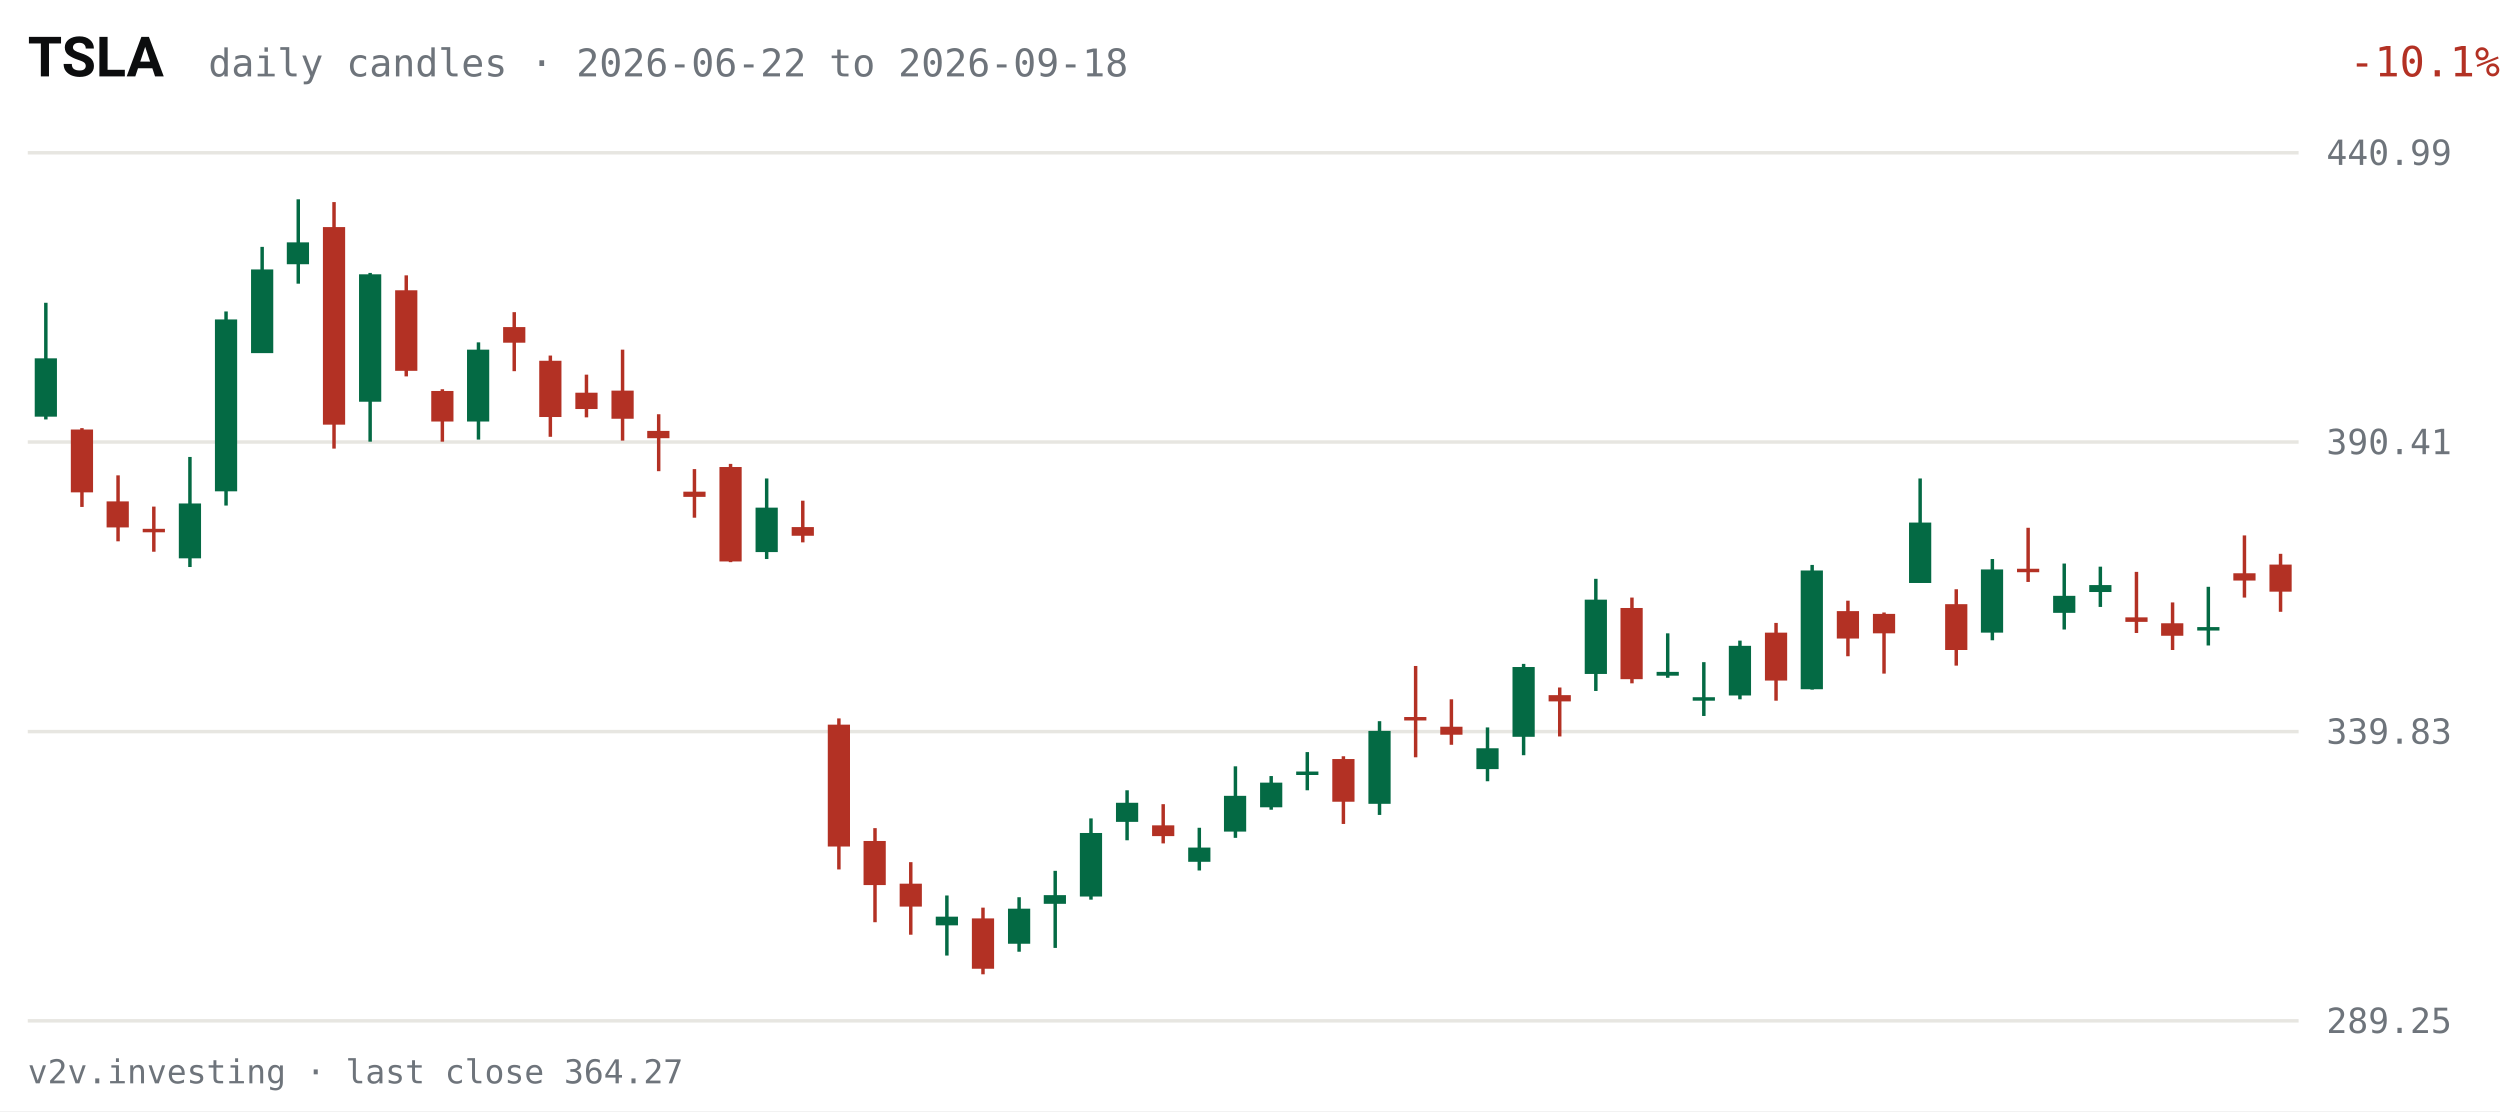
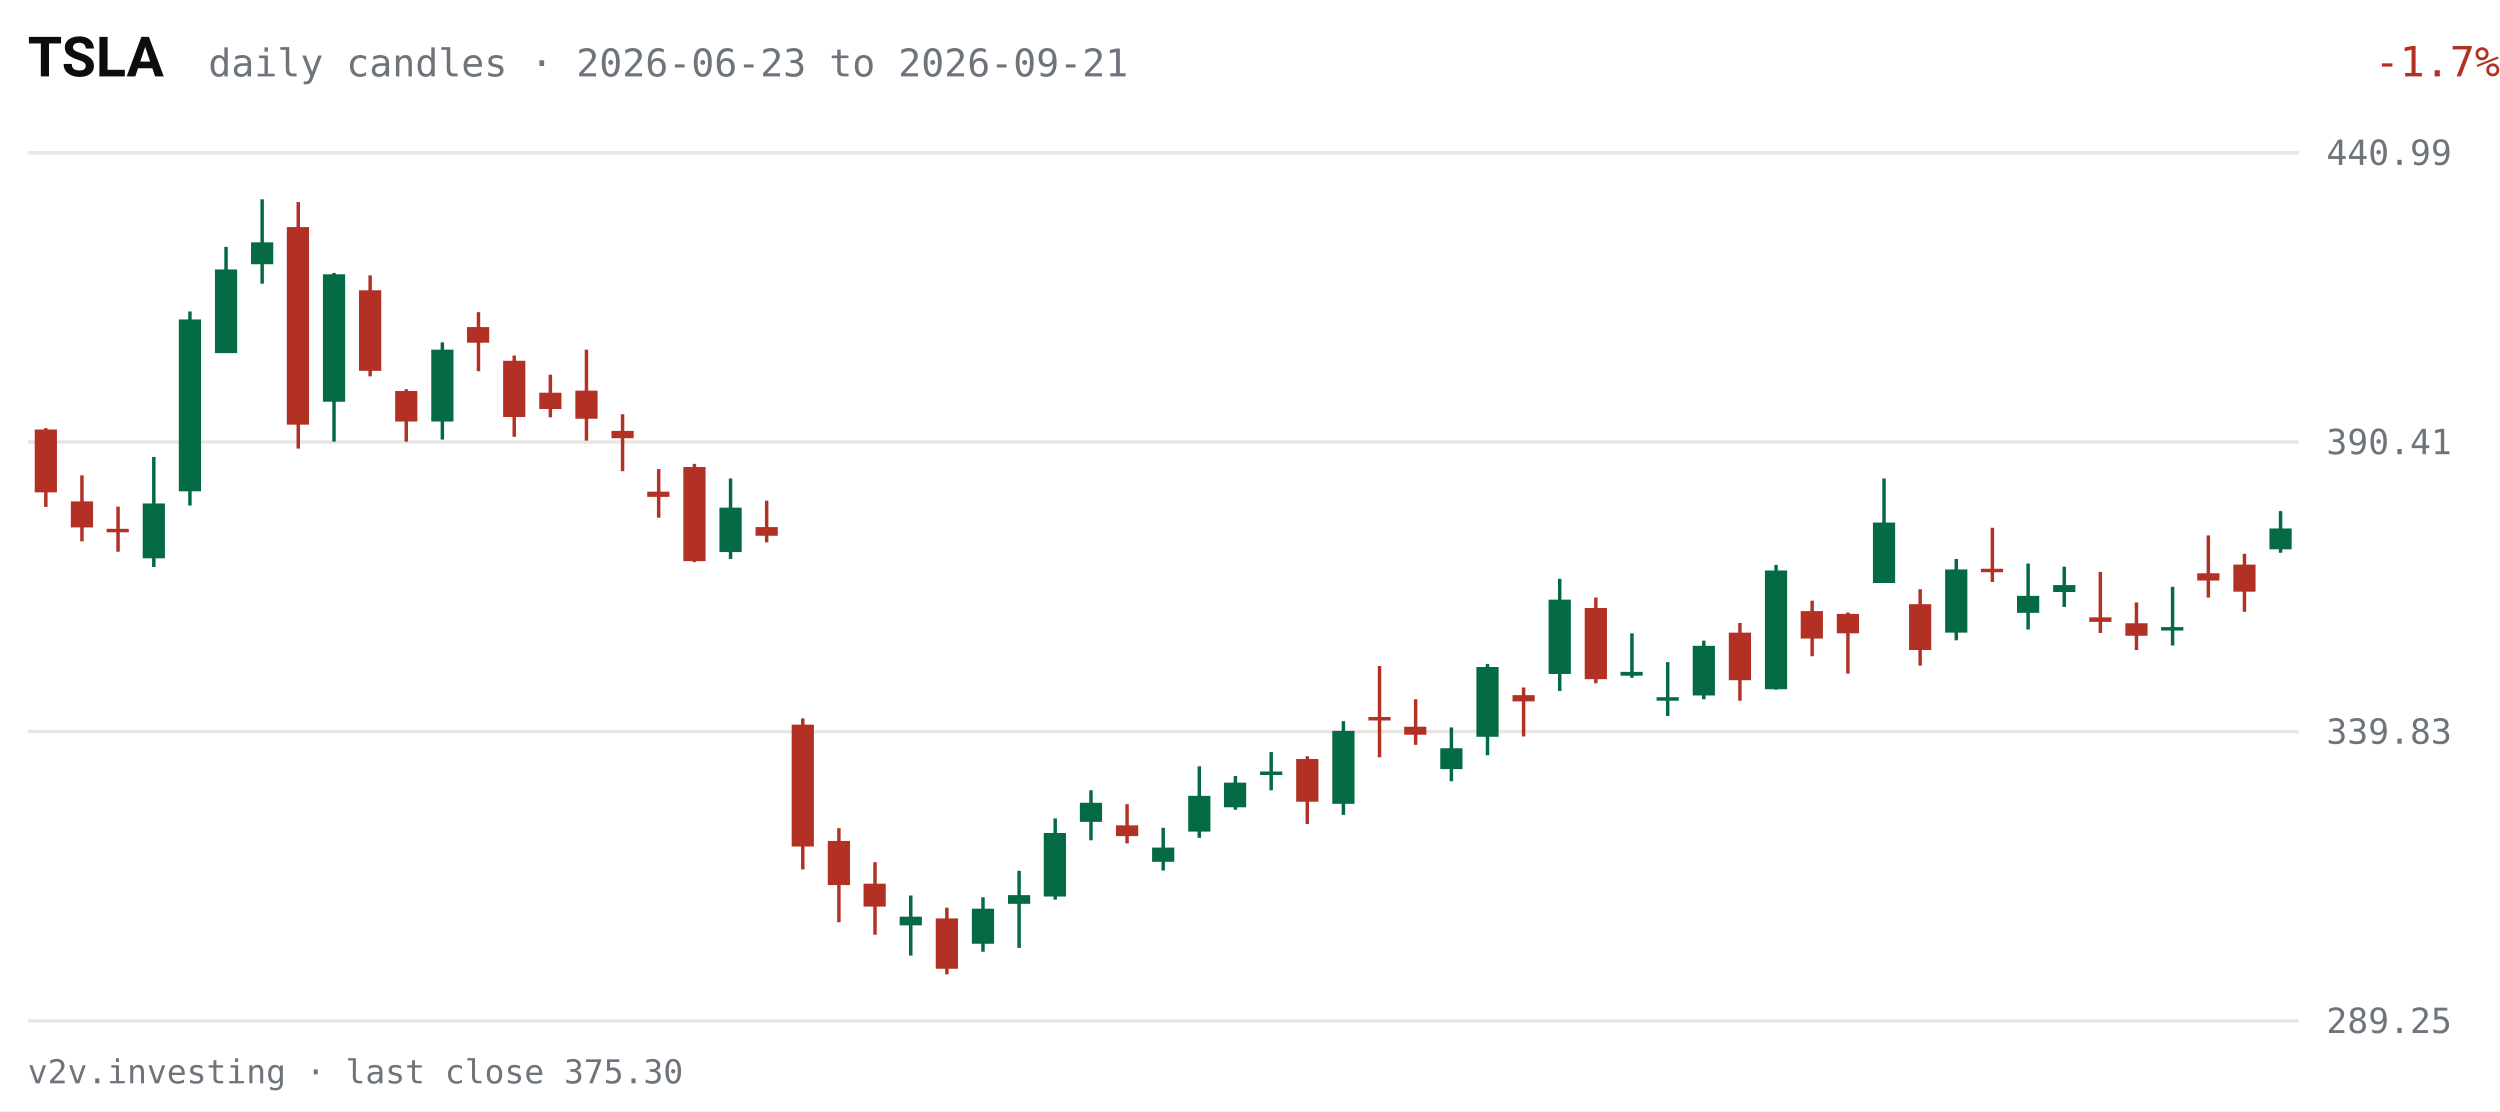
<svg xmlns="http://www.w3.org/2000/svg" viewBox="0 0 720 320" width="720" height="320" role="img" aria-label="TSLA daily candles, last 63 sessions">
  <rect width="720" height="320" fill="#FFFFFF" />
  <text x="8" y="22" fill="#0C0D0E" font-size="16" font-weight="600" font-family="system-ui,-apple-system,Segoe UI,Roboto,sans-serif">TSLA</text>
-   <text x="60" y="22" fill="#6E747B" font-size="11" font-family="ui-monospace,SFMono-Regular,Menlo,Consolas,monospace">daily candles · 2026-06-22 to 2026-09-18</text>
-   <text x="670" y="22" fill="#B33124" font-size="12" text-anchor="end" font-family="ui-monospace,SFMono-Regular,Menlo,Consolas,monospace" transform="translate(50,0)">-10.1%</text>
+   <text x="60" y="22" fill="#6E747B" font-size="11" font-family="ui-monospace,SFMono-Regular,Menlo,Consolas,monospace">daily candles · 2026-06-23 to 2026-09-21</text>
+   <text x="670" y="22" fill="#B33124" font-size="12" text-anchor="end" font-family="ui-monospace,SFMono-Regular,Menlo,Consolas,monospace" transform="translate(50,0)">-1.7%</text>
  <g font-family="ui-monospace,SFMono-Regular,Menlo,Consolas,monospace">
    <line x1="8" y1="294.0" x2="662" y2="294.0" stroke="#E7E6E1" stroke-width="1" />
    <text x="670" y="297.5" fill="#6E747B" font-size="10">289.25</text>
    <line x1="8" y1="210.7" x2="662" y2="210.7" stroke="#E7E6E1" stroke-width="1" />
    <text x="670" y="214.2" fill="#6E747B" font-size="10">339.83</text>
    <line x1="8" y1="127.3" x2="662" y2="127.3" stroke="#E7E6E1" stroke-width="1" />
    <text x="670" y="130.8" fill="#6E747B" font-size="10">390.41</text>
    <line x1="8" y1="44.0" x2="662" y2="44.0" stroke="#E7E6E1" stroke-width="1" />
    <text x="670" y="47.5" fill="#6E747B" font-size="10">440.99</text>
-     <line x1="13.2" y1="87.2" x2="13.2" y2="120.8" stroke="#046A44" stroke-width="1" />
-     <rect x="10.0" y="103.2" width="6.4" height="16.8" fill="#046A44" />
-     <line x1="23.6" y1="123.3" x2="23.6" y2="146.0" stroke="#B33124" stroke-width="1" />
-     <rect x="20.4" y="123.7" width="6.4" height="18.1" fill="#B33124" />
-     <line x1="34.0" y1="136.9" x2="34.0" y2="155.9" stroke="#B33124" stroke-width="1" />
-     <rect x="30.7" y="144.4" width="6.4" height="7.5" fill="#B33124" />
-     <line x1="44.3" y1="145.9" x2="44.3" y2="158.9" stroke="#B33124" stroke-width="1" />
-     <rect x="41.1" y="152.3" width="6.4" height="1.0" fill="#B33124" />
-     <line x1="54.7" y1="131.6" x2="54.7" y2="163.3" stroke="#046A44" stroke-width="1" />
-     <rect x="51.5" y="145.0" width="6.4" height="15.8" fill="#046A44" />
-     <line x1="65.1" y1="89.7" x2="65.1" y2="145.6" stroke="#046A44" stroke-width="1" />
-     <rect x="61.9" y="92.0" width="6.4" height="49.5" fill="#046A44" />
-     <line x1="75.5" y1="71.1" x2="75.5" y2="101.6" stroke="#046A44" stroke-width="1" />
-     <rect x="72.3" y="77.6" width="6.4" height="24.1" fill="#046A44" />
-     <line x1="85.9" y1="57.4" x2="85.9" y2="81.7" stroke="#046A44" stroke-width="1" />
-     <rect x="82.6" y="69.8" width="6.4" height="6.3" fill="#046A44" />
-     <line x1="96.2" y1="58.2" x2="96.2" y2="129.2" stroke="#B33124" stroke-width="1" />
-     <rect x="93.0" y="65.4" width="6.4" height="56.9" fill="#B33124" />
-     <line x1="106.6" y1="78.6" x2="106.6" y2="127.2" stroke="#046A44" stroke-width="1" />
-     <rect x="103.4" y="79.0" width="6.4" height="36.7" fill="#046A44" />
-     <line x1="117.0" y1="79.3" x2="117.0" y2="108.4" stroke="#B33124" stroke-width="1" />
-     <rect x="113.8" y="83.6" width="6.4" height="23.2" fill="#B33124" />
-     <line x1="127.4" y1="112.1" x2="127.4" y2="127.2" stroke="#B33124" stroke-width="1" />
-     <rect x="124.2" y="112.6" width="6.4" height="8.8" fill="#B33124" />
-     <line x1="137.8" y1="98.6" x2="137.8" y2="126.6" stroke="#046A44" stroke-width="1" />
-     <rect x="134.5" y="100.7" width="6.4" height="20.7" fill="#046A44" />
-     <line x1="148.1" y1="89.9" x2="148.1" y2="106.9" stroke="#B33124" stroke-width="1" />
-     <rect x="144.9" y="94.2" width="6.4" height="4.5" fill="#B33124" />
-     <line x1="158.5" y1="102.4" x2="158.5" y2="125.8" stroke="#B33124" stroke-width="1" />
-     <rect x="155.3" y="103.9" width="6.4" height="16.2" fill="#B33124" />
-     <line x1="168.9" y1="107.9" x2="168.9" y2="120.2" stroke="#B33124" stroke-width="1" />
-     <rect x="165.7" y="113.1" width="6.4" height="4.7" fill="#B33124" />
-     <line x1="179.3" y1="100.7" x2="179.3" y2="126.9" stroke="#B33124" stroke-width="1" />
-     <rect x="176.1" y="112.5" width="6.4" height="8.1" fill="#B33124" />
-     <line x1="189.7" y1="119.3" x2="189.7" y2="135.7" stroke="#B33124" stroke-width="1" />
-     <rect x="186.4" y="124.1" width="6.4" height="2.1" fill="#B33124" />
-     <line x1="200.0" y1="135.1" x2="200.0" y2="149.1" stroke="#B33124" stroke-width="1" />
-     <rect x="196.8" y="141.6" width="6.4" height="1.5" fill="#B33124" />
-     <line x1="210.4" y1="133.6" x2="210.4" y2="161.9" stroke="#B33124" stroke-width="1" />
-     <rect x="207.2" y="134.5" width="6.4" height="27.2" fill="#B33124" />
-     <line x1="220.8" y1="137.8" x2="220.8" y2="161.0" stroke="#046A44" stroke-width="1" />
-     <rect x="217.6" y="146.2" width="6.4" height="12.8" fill="#046A44" />
-     <line x1="231.2" y1="144.2" x2="231.2" y2="156.2" stroke="#B33124" stroke-width="1" />
-     <rect x="228.0" y="151.8" width="6.4" height="2.5" fill="#B33124" />
-     <line x1="241.6" y1="206.9" x2="241.6" y2="250.4" stroke="#B33124" stroke-width="1" />
-     <rect x="238.4" y="208.7" width="6.4" height="35.1" fill="#B33124" />
-     <line x1="252.0" y1="238.5" x2="252.0" y2="265.6" stroke="#B33124" stroke-width="1" />
-     <rect x="248.7" y="242.2" width="6.4" height="12.7" fill="#B33124" />
-     <line x1="262.3" y1="248.3" x2="262.3" y2="269.2" stroke="#B33124" stroke-width="1" />
-     <rect x="259.1" y="254.5" width="6.4" height="6.6" fill="#B33124" />
-     <line x1="272.7" y1="257.9" x2="272.7" y2="275.2" stroke="#046A44" stroke-width="1" />
-     <rect x="269.5" y="264.0" width="6.4" height="2.5" fill="#046A44" />
-     <line x1="283.1" y1="261.4" x2="283.1" y2="280.6" stroke="#B33124" stroke-width="1" />
-     <rect x="279.9" y="264.5" width="6.4" height="14.5" fill="#B33124" />
-     <line x1="293.5" y1="258.4" x2="293.5" y2="274.1" stroke="#046A44" stroke-width="1" />
-     <rect x="290.3" y="261.7" width="6.4" height="10.1" fill="#046A44" />
-     <line x1="303.9" y1="250.8" x2="303.9" y2="273.0" stroke="#046A44" stroke-width="1" />
-     <rect x="300.6" y="257.8" width="6.4" height="2.5" fill="#046A44" />
-     <line x1="314.2" y1="235.7" x2="314.2" y2="259.1" stroke="#046A44" stroke-width="1" />
-     <rect x="311.0" y="239.9" width="6.4" height="18.3" fill="#046A44" />
-     <line x1="324.6" y1="227.6" x2="324.6" y2="242.0" stroke="#046A44" stroke-width="1" />
-     <rect x="321.4" y="231.2" width="6.4" height="5.5" fill="#046A44" />
-     <line x1="335.0" y1="231.6" x2="335.0" y2="242.9" stroke="#B33124" stroke-width="1" />
-     <rect x="331.8" y="237.7" width="6.4" height="3.1" fill="#B33124" />
-     <line x1="345.4" y1="238.4" x2="345.4" y2="250.7" stroke="#046A44" stroke-width="1" />
-     <rect x="342.2" y="244.1" width="6.4" height="4.1" fill="#046A44" />
-     <line x1="355.8" y1="220.7" x2="355.8" y2="241.3" stroke="#046A44" stroke-width="1" />
-     <rect x="352.5" y="229.2" width="6.4" height="10.3" fill="#046A44" />
-     <line x1="366.1" y1="223.5" x2="366.1" y2="233.2" stroke="#046A44" stroke-width="1" />
-     <rect x="362.9" y="225.4" width="6.4" height="7.1" fill="#046A44" />
-     <line x1="376.5" y1="216.6" x2="376.5" y2="227.6" stroke="#046A44" stroke-width="1" />
-     <rect x="373.3" y="222.2" width="6.4" height="1.0" fill="#046A44" />
-     <line x1="386.9" y1="217.8" x2="386.9" y2="237.3" stroke="#B33124" stroke-width="1" />
-     <rect x="383.7" y="218.6" width="6.4" height="12.3" fill="#B33124" />
-     <line x1="397.3" y1="207.7" x2="397.3" y2="234.7" stroke="#046A44" stroke-width="1" />
-     <rect x="394.1" y="210.5" width="6.4" height="21.0" fill="#046A44" />
-     <line x1="407.7" y1="191.8" x2="407.7" y2="218.1" stroke="#B33124" stroke-width="1" />
-     <rect x="404.4" y="206.5" width="6.4" height="1.0" fill="#B33124" />
-     <line x1="418.0" y1="201.4" x2="418.0" y2="214.5" stroke="#B33124" stroke-width="1" />
-     <rect x="414.8" y="209.3" width="6.4" height="2.3" fill="#B33124" />
-     <line x1="428.4" y1="209.5" x2="428.4" y2="225.0" stroke="#046A44" stroke-width="1" />
-     <rect x="425.2" y="215.5" width="6.4" height="6.0" fill="#046A44" />
-     <line x1="438.8" y1="191.2" x2="438.8" y2="217.5" stroke="#046A44" stroke-width="1" />
-     <rect x="435.6" y="192.1" width="6.4" height="20.1" fill="#046A44" />
-     <line x1="449.2" y1="198.0" x2="449.2" y2="212.1" stroke="#B33124" stroke-width="1" />
-     <rect x="446.0" y="200.2" width="6.4" height="1.8" fill="#B33124" />
-     <line x1="459.6" y1="166.7" x2="459.6" y2="199.0" stroke="#046A44" stroke-width="1" />
-     <rect x="456.4" y="172.7" width="6.4" height="21.4" fill="#046A44" />
-     <line x1="470.0" y1="172.1" x2="470.0" y2="196.8" stroke="#B33124" stroke-width="1" />
-     <rect x="466.7" y="175.1" width="6.4" height="20.5" fill="#B33124" />
-     <line x1="480.3" y1="182.4" x2="480.3" y2="195.2" stroke="#046A44" stroke-width="1" />
-     <rect x="477.1" y="193.5" width="6.4" height="1.1" fill="#046A44" />
-     <line x1="490.7" y1="190.7" x2="490.7" y2="206.2" stroke="#046A44" stroke-width="1" />
-     <rect x="487.5" y="200.8" width="6.4" height="1.0" fill="#046A44" />
-     <line x1="501.1" y1="184.5" x2="501.1" y2="201.4" stroke="#046A44" stroke-width="1" />
-     <rect x="497.9" y="186.0" width="6.4" height="14.3" fill="#046A44" />
-     <line x1="511.5" y1="179.4" x2="511.5" y2="201.8" stroke="#B33124" stroke-width="1" />
-     <rect x="508.3" y="182.2" width="6.4" height="13.8" fill="#B33124" />
-     <line x1="521.9" y1="162.7" x2="521.9" y2="198.6" stroke="#046A44" stroke-width="1" />
-     <rect x="518.6" y="164.3" width="6.4" height="34.2" fill="#046A44" />
-     <line x1="532.2" y1="173.0" x2="532.2" y2="189.0" stroke="#B33124" stroke-width="1" />
-     <rect x="529.0" y="176.0" width="6.4" height="7.9" fill="#B33124" />
-     <line x1="542.6" y1="176.4" x2="542.6" y2="194.0" stroke="#B33124" stroke-width="1" />
-     <rect x="539.4" y="176.8" width="6.4" height="5.6" fill="#B33124" />
-     <line x1="553.0" y1="137.8" x2="553.0" y2="167.8" stroke="#046A44" stroke-width="1" />
-     <rect x="549.8" y="150.5" width="6.4" height="17.4" fill="#046A44" />
-     <line x1="563.4" y1="169.7" x2="563.4" y2="191.7" stroke="#B33124" stroke-width="1" />
-     <rect x="560.2" y="174.0" width="6.4" height="13.2" fill="#B33124" />
-     <line x1="573.8" y1="161.0" x2="573.8" y2="184.4" stroke="#046A44" stroke-width="1" />
-     <rect x="570.5" y="164.0" width="6.4" height="18.2" fill="#046A44" />
-     <line x1="584.1" y1="152.0" x2="584.1" y2="167.6" stroke="#B33124" stroke-width="1" />
-     <rect x="580.9" y="163.8" width="6.4" height="1.0" fill="#B33124" />
-     <line x1="594.5" y1="162.3" x2="594.5" y2="181.3" stroke="#046A44" stroke-width="1" />
-     <rect x="591.3" y="171.6" width="6.4" height="4.9" fill="#046A44" />
-     <line x1="604.9" y1="163.2" x2="604.9" y2="174.8" stroke="#046A44" stroke-width="1" />
-     <rect x="601.7" y="168.5" width="6.4" height="2.0" fill="#046A44" />
-     <line x1="615.3" y1="164.7" x2="615.3" y2="182.3" stroke="#B33124" stroke-width="1" />
-     <rect x="612.1" y="177.8" width="6.4" height="1.3" fill="#B33124" />
-     <line x1="625.7" y1="173.5" x2="625.7" y2="187.2" stroke="#B33124" stroke-width="1" />
-     <rect x="622.4" y="179.5" width="6.4" height="3.6" fill="#B33124" />
-     <line x1="636.0" y1="169.0" x2="636.0" y2="185.9" stroke="#046A44" stroke-width="1" />
-     <rect x="632.8" y="180.6" width="6.4" height="1.0" fill="#046A44" />
-     <line x1="646.4" y1="154.2" x2="646.4" y2="172.1" stroke="#B33124" stroke-width="1" />
-     <rect x="643.2" y="165.1" width="6.4" height="2.1" fill="#B33124" />
-     <line x1="656.8" y1="159.5" x2="656.8" y2="176.2" stroke="#B33124" stroke-width="1" />
-     <rect x="653.6" y="162.6" width="6.4" height="7.8" fill="#B33124" />
+     <line x1="13.2" y1="123.3" x2="13.2" y2="146.0" stroke="#B33124" stroke-width="1" />
+     <rect x="10.0" y="123.7" width="6.4" height="18.1" fill="#B33124" />
+     <line x1="23.6" y1="136.9" x2="23.6" y2="155.9" stroke="#B33124" stroke-width="1" />
+     <rect x="20.4" y="144.4" width="6.4" height="7.5" fill="#B33124" />
+     <line x1="34.0" y1="145.9" x2="34.0" y2="158.9" stroke="#B33124" stroke-width="1" />
+     <rect x="30.7" y="152.3" width="6.4" height="1.0" fill="#B33124" />
+     <line x1="44.3" y1="131.6" x2="44.3" y2="163.3" stroke="#046A44" stroke-width="1" />
+     <rect x="41.1" y="145.0" width="6.4" height="15.8" fill="#046A44" />
+     <line x1="54.7" y1="89.7" x2="54.7" y2="145.6" stroke="#046A44" stroke-width="1" />
+     <rect x="51.5" y="92.0" width="6.4" height="49.5" fill="#046A44" />
+     <line x1="65.1" y1="71.1" x2="65.1" y2="101.6" stroke="#046A44" stroke-width="1" />
+     <rect x="61.9" y="77.6" width="6.4" height="24.1" fill="#046A44" />
+     <line x1="75.5" y1="57.4" x2="75.5" y2="81.7" stroke="#046A44" stroke-width="1" />
+     <rect x="72.3" y="69.8" width="6.4" height="6.3" fill="#046A44" />
+     <line x1="85.9" y1="58.2" x2="85.9" y2="129.2" stroke="#B33124" stroke-width="1" />
+     <rect x="82.6" y="65.4" width="6.4" height="56.9" fill="#B33124" />
+     <line x1="96.2" y1="78.6" x2="96.2" y2="127.2" stroke="#046A44" stroke-width="1" />
+     <rect x="93.0" y="79.0" width="6.4" height="36.7" fill="#046A44" />
+     <line x1="106.6" y1="79.3" x2="106.6" y2="108.4" stroke="#B33124" stroke-width="1" />
+     <rect x="103.4" y="83.6" width="6.4" height="23.2" fill="#B33124" />
+     <line x1="117.0" y1="112.1" x2="117.0" y2="127.2" stroke="#B33124" stroke-width="1" />
+     <rect x="113.8" y="112.6" width="6.4" height="8.8" fill="#B33124" />
+     <line x1="127.4" y1="98.6" x2="127.4" y2="126.6" stroke="#046A44" stroke-width="1" />
+     <rect x="124.2" y="100.7" width="6.4" height="20.7" fill="#046A44" />
+     <line x1="137.8" y1="89.9" x2="137.8" y2="106.9" stroke="#B33124" stroke-width="1" />
+     <rect x="134.5" y="94.2" width="6.4" height="4.5" fill="#B33124" />
+     <line x1="148.1" y1="102.4" x2="148.1" y2="125.8" stroke="#B33124" stroke-width="1" />
+     <rect x="144.9" y="103.9" width="6.4" height="16.2" fill="#B33124" />
+     <line x1="158.5" y1="107.9" x2="158.5" y2="120.2" stroke="#B33124" stroke-width="1" />
+     <rect x="155.3" y="113.1" width="6.4" height="4.7" fill="#B33124" />
+     <line x1="168.9" y1="100.7" x2="168.9" y2="126.9" stroke="#B33124" stroke-width="1" />
+     <rect x="165.7" y="112.5" width="6.4" height="8.1" fill="#B33124" />
+     <line x1="179.3" y1="119.3" x2="179.3" y2="135.7" stroke="#B33124" stroke-width="1" />
+     <rect x="176.1" y="124.1" width="6.4" height="2.1" fill="#B33124" />
+     <line x1="189.7" y1="135.1" x2="189.7" y2="149.1" stroke="#B33124" stroke-width="1" />
+     <rect x="186.4" y="141.6" width="6.4" height="1.5" fill="#B33124" />
+     <line x1="200.0" y1="133.6" x2="200.0" y2="161.9" stroke="#B33124" stroke-width="1" />
+     <rect x="196.8" y="134.5" width="6.4" height="27.1" fill="#B33124" />
+     <line x1="210.4" y1="137.8" x2="210.4" y2="161.0" stroke="#046A44" stroke-width="1" />
+     <rect x="207.2" y="146.2" width="6.4" height="12.8" fill="#046A44" />
+     <line x1="220.8" y1="144.2" x2="220.8" y2="156.2" stroke="#B33124" stroke-width="1" />
+     <rect x="217.6" y="151.8" width="6.4" height="2.5" fill="#B33124" />
+     <line x1="231.2" y1="206.9" x2="231.2" y2="250.4" stroke="#B33124" stroke-width="1" />
+     <rect x="228.0" y="208.7" width="6.4" height="35.1" fill="#B33124" />
+     <line x1="241.6" y1="238.5" x2="241.6" y2="265.6" stroke="#B33124" stroke-width="1" />
+     <rect x="238.4" y="242.2" width="6.4" height="12.7" fill="#B33124" />
+     <line x1="252.0" y1="248.3" x2="252.0" y2="269.2" stroke="#B33124" stroke-width="1" />
+     <rect x="248.7" y="254.5" width="6.4" height="6.6" fill="#B33124" />
+     <line x1="262.3" y1="257.9" x2="262.3" y2="275.2" stroke="#046A44" stroke-width="1" />
+     <rect x="259.1" y="264.0" width="6.4" height="2.5" fill="#046A44" />
+     <line x1="272.7" y1="261.4" x2="272.7" y2="280.6" stroke="#B33124" stroke-width="1" />
+     <rect x="269.5" y="264.5" width="6.4" height="14.5" fill="#B33124" />
+     <line x1="283.1" y1="258.4" x2="283.1" y2="274.1" stroke="#046A44" stroke-width="1" />
+     <rect x="279.9" y="261.7" width="6.4" height="10.1" fill="#046A44" />
+     <line x1="293.5" y1="250.8" x2="293.5" y2="273.0" stroke="#046A44" stroke-width="1" />
+     <rect x="290.3" y="257.8" width="6.4" height="2.5" fill="#046A44" />
+     <line x1="303.9" y1="235.7" x2="303.9" y2="259.1" stroke="#046A44" stroke-width="1" />
+     <rect x="300.6" y="239.9" width="6.4" height="18.3" fill="#046A44" />
+     <line x1="314.2" y1="227.6" x2="314.2" y2="242.0" stroke="#046A44" stroke-width="1" />
+     <rect x="311.0" y="231.2" width="6.4" height="5.5" fill="#046A44" />
+     <line x1="324.6" y1="231.6" x2="324.6" y2="242.9" stroke="#B33124" stroke-width="1" />
+     <rect x="321.4" y="237.7" width="6.4" height="3.1" fill="#B33124" />
+     <line x1="335.0" y1="238.4" x2="335.0" y2="250.7" stroke="#046A44" stroke-width="1" />
+     <rect x="331.8" y="244.1" width="6.4" height="4.1" fill="#046A44" />
+     <line x1="345.4" y1="220.7" x2="345.4" y2="241.3" stroke="#046A44" stroke-width="1" />
+     <rect x="342.2" y="229.2" width="6.4" height="10.3" fill="#046A44" />
+     <line x1="355.8" y1="223.5" x2="355.8" y2="233.2" stroke="#046A44" stroke-width="1" />
+     <rect x="352.5" y="225.4" width="6.4" height="7.1" fill="#046A44" />
+     <line x1="366.1" y1="216.6" x2="366.1" y2="227.6" stroke="#046A44" stroke-width="1" />
+     <rect x="362.9" y="222.2" width="6.4" height="1.0" fill="#046A44" />
+     <line x1="376.5" y1="217.8" x2="376.5" y2="237.3" stroke="#B33124" stroke-width="1" />
+     <rect x="373.3" y="218.6" width="6.4" height="12.3" fill="#B33124" />
+     <line x1="386.9" y1="207.7" x2="386.9" y2="234.7" stroke="#046A44" stroke-width="1" />
+     <rect x="383.7" y="210.5" width="6.4" height="21.0" fill="#046A44" />
+     <line x1="397.3" y1="191.8" x2="397.3" y2="218.1" stroke="#B33124" stroke-width="1" />
+     <rect x="394.1" y="206.5" width="6.4" height="1.0" fill="#B33124" />
+     <line x1="407.7" y1="201.4" x2="407.7" y2="214.5" stroke="#B33124" stroke-width="1" />
+     <rect x="404.4" y="209.3" width="6.4" height="2.3" fill="#B33124" />
+     <line x1="418.0" y1="209.5" x2="418.0" y2="225.0" stroke="#046A44" stroke-width="1" />
+     <rect x="414.8" y="215.5" width="6.4" height="6.0" fill="#046A44" />
+     <line x1="428.4" y1="191.2" x2="428.4" y2="217.5" stroke="#046A44" stroke-width="1" />
+     <rect x="425.2" y="192.1" width="6.4" height="20.1" fill="#046A44" />
+     <line x1="438.8" y1="198.0" x2="438.8" y2="212.1" stroke="#B33124" stroke-width="1" />
+     <rect x="435.6" y="200.2" width="6.4" height="1.8" fill="#B33124" />
+     <line x1="449.2" y1="166.7" x2="449.2" y2="199.0" stroke="#046A44" stroke-width="1" />
+     <rect x="446.0" y="172.7" width="6.4" height="21.4" fill="#046A44" />
+     <line x1="459.6" y1="172.1" x2="459.6" y2="196.8" stroke="#B33124" stroke-width="1" />
+     <rect x="456.4" y="175.1" width="6.4" height="20.5" fill="#B33124" />
+     <line x1="470.0" y1="182.4" x2="470.0" y2="195.2" stroke="#046A44" stroke-width="1" />
+     <rect x="466.7" y="193.5" width="6.4" height="1.1" fill="#046A44" />
+     <line x1="480.3" y1="190.7" x2="480.3" y2="206.2" stroke="#046A44" stroke-width="1" />
+     <rect x="477.1" y="200.8" width="6.4" height="1.0" fill="#046A44" />
+     <line x1="490.7" y1="184.5" x2="490.7" y2="201.4" stroke="#046A44" stroke-width="1" />
+     <rect x="487.5" y="186.0" width="6.4" height="14.3" fill="#046A44" />
+     <line x1="501.1" y1="179.4" x2="501.1" y2="201.8" stroke="#B33124" stroke-width="1" />
+     <rect x="497.9" y="182.2" width="6.4" height="13.7" fill="#B33124" />
+     <line x1="511.5" y1="162.7" x2="511.5" y2="198.6" stroke="#046A44" stroke-width="1" />
+     <rect x="508.3" y="164.3" width="6.4" height="34.2" fill="#046A44" />
+     <line x1="521.9" y1="173.0" x2="521.9" y2="189.0" stroke="#B33124" stroke-width="1" />
+     <rect x="518.6" y="176.0" width="6.4" height="7.9" fill="#B33124" />
+     <line x1="532.2" y1="176.4" x2="532.2" y2="194.0" stroke="#B33124" stroke-width="1" />
+     <rect x="529.0" y="176.8" width="6.4" height="5.6" fill="#B33124" />
+     <line x1="542.6" y1="137.8" x2="542.6" y2="167.8" stroke="#046A44" stroke-width="1" />
+     <rect x="539.4" y="150.5" width="6.4" height="17.4" fill="#046A44" />
+     <line x1="553.0" y1="169.7" x2="553.0" y2="191.7" stroke="#B33124" stroke-width="1" />
+     <rect x="549.8" y="174.0" width="6.4" height="13.2" fill="#B33124" />
+     <line x1="563.4" y1="161.0" x2="563.4" y2="184.4" stroke="#046A44" stroke-width="1" />
+     <rect x="560.2" y="164.0" width="6.4" height="18.2" fill="#046A44" />
+     <line x1="573.8" y1="152.0" x2="573.8" y2="167.6" stroke="#B33124" stroke-width="1" />
+     <rect x="570.5" y="163.8" width="6.4" height="1.0" fill="#B33124" />
+     <line x1="584.1" y1="162.3" x2="584.1" y2="181.3" stroke="#046A44" stroke-width="1" />
+     <rect x="580.9" y="171.6" width="6.4" height="4.9" fill="#046A44" />
+     <line x1="594.5" y1="163.2" x2="594.5" y2="174.8" stroke="#046A44" stroke-width="1" />
+     <rect x="591.3" y="168.5" width="6.4" height="2.0" fill="#046A44" />
+     <line x1="604.9" y1="164.7" x2="604.9" y2="182.3" stroke="#B33124" stroke-width="1" />
+     <rect x="601.7" y="177.8" width="6.4" height="1.3" fill="#B33124" />
+     <line x1="615.3" y1="173.5" x2="615.3" y2="187.2" stroke="#B33124" stroke-width="1" />
+     <rect x="612.1" y="179.5" width="6.4" height="3.6" fill="#B33124" />
+     <line x1="625.7" y1="169.0" x2="625.7" y2="185.9" stroke="#046A44" stroke-width="1" />
+     <rect x="622.4" y="180.6" width="6.4" height="1.0" fill="#046A44" />
+     <line x1="636.0" y1="154.2" x2="636.0" y2="172.1" stroke="#B33124" stroke-width="1" />
+     <rect x="632.8" y="165.1" width="6.4" height="2.1" fill="#B33124" />
+     <line x1="646.4" y1="159.5" x2="646.4" y2="176.2" stroke="#B33124" stroke-width="1" />
+     <rect x="643.2" y="162.6" width="6.4" height="7.8" fill="#B33124" />
+     <line x1="656.8" y1="147.2" x2="656.8" y2="159.2" stroke="#046A44" stroke-width="1" />
+     <rect x="653.6" y="152.2" width="6.4" height="6.0" fill="#046A44" />
  </g>
-   <text x="8" y="312" fill="#6E747B" font-size="9.5" font-family="ui-monospace,SFMono-Regular,Menlo,Consolas,monospace">v2v.investing · last close 364.27</text>
+   <text x="8" y="312" fill="#6E747B" font-size="9.5" font-family="ui-monospace,SFMono-Regular,Menlo,Consolas,monospace">v2v.investing · last close 375.30</text>
</svg>
